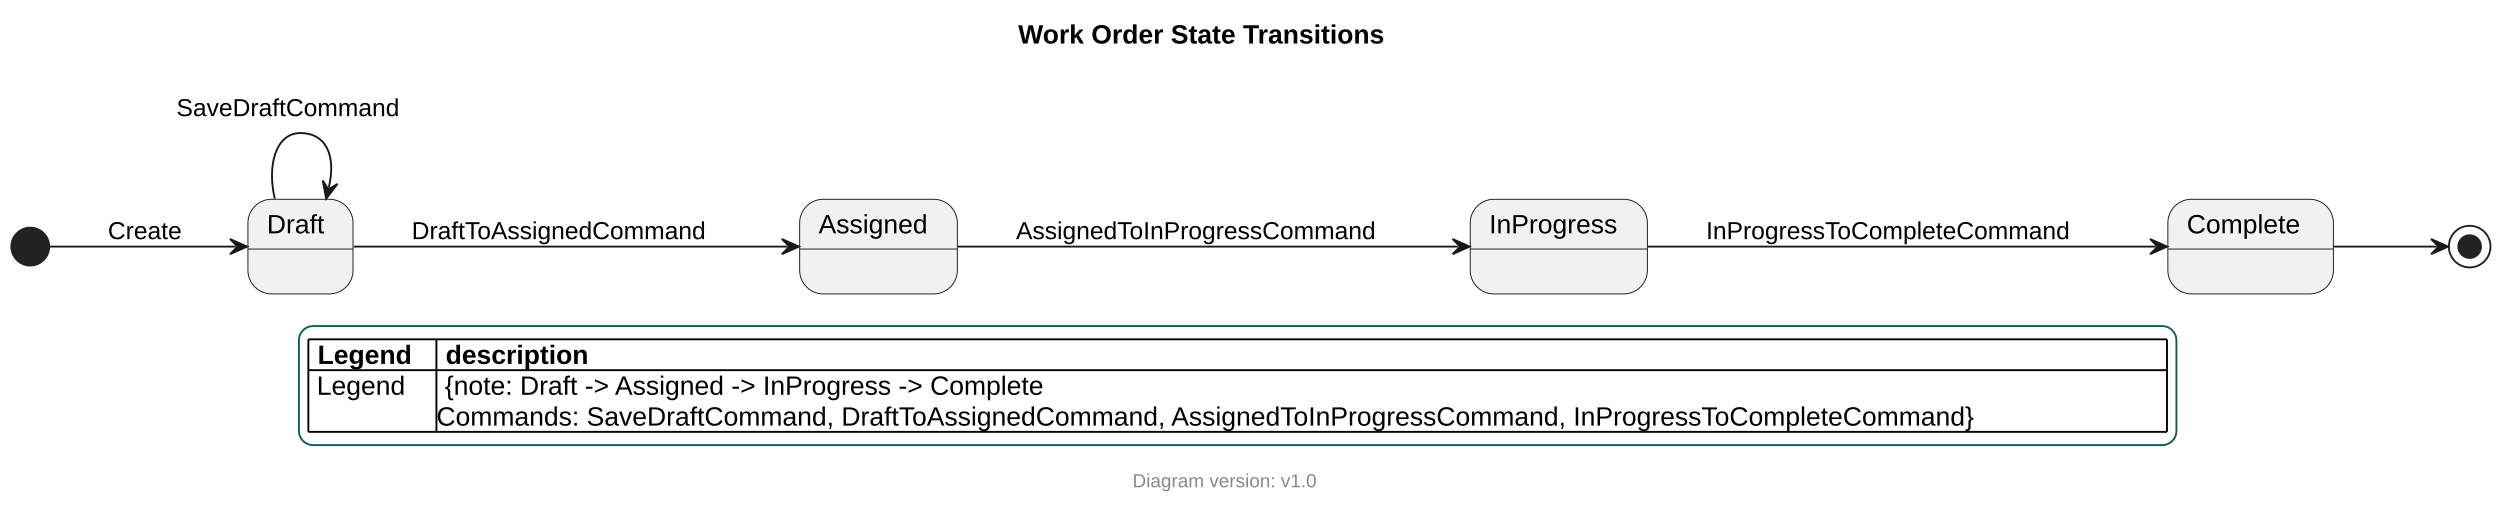
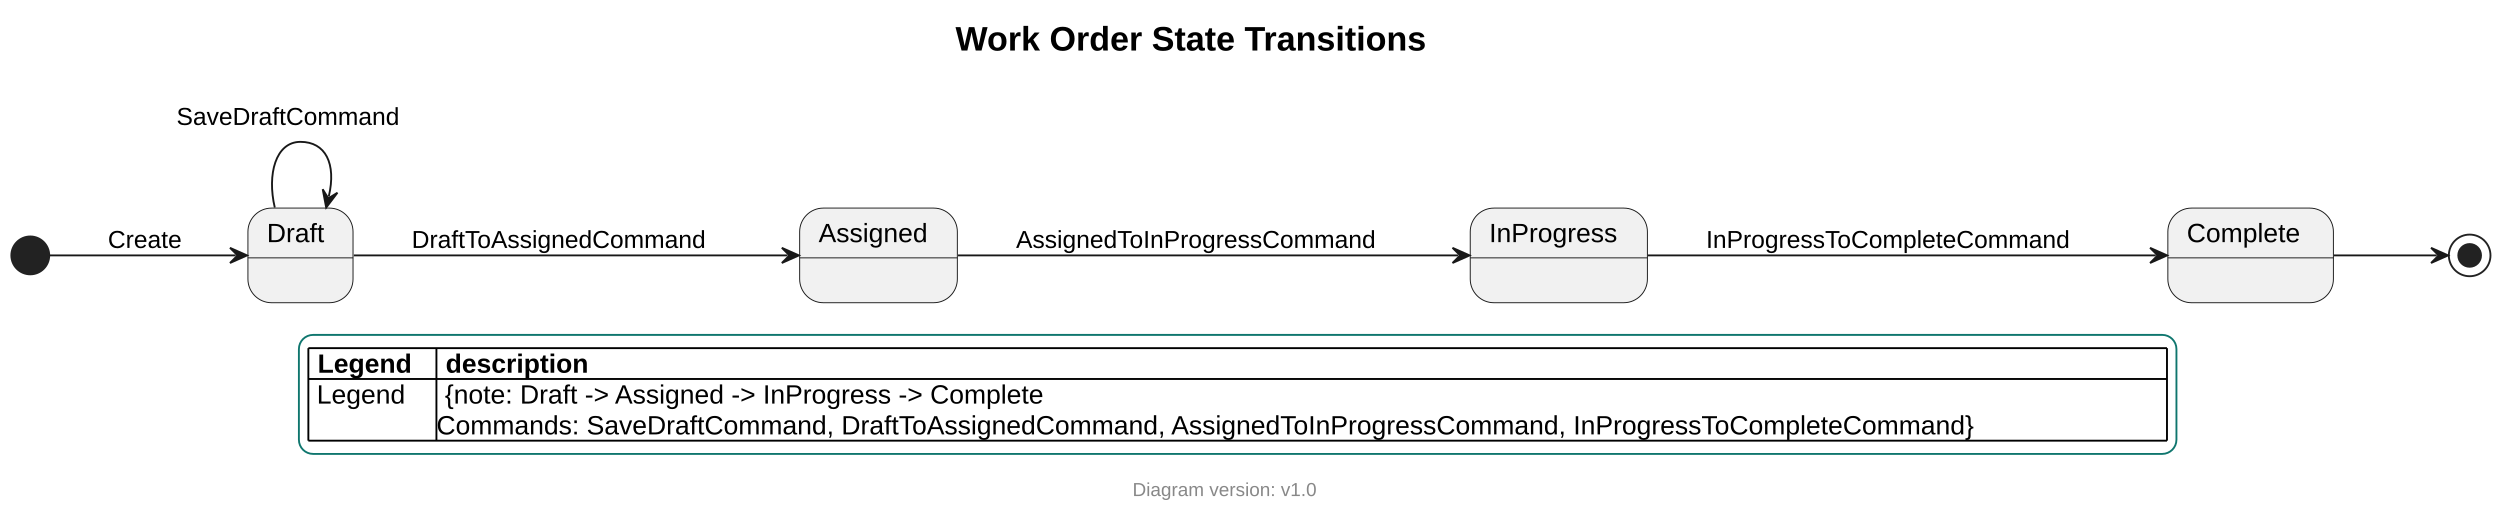
- <svg xmlns="http://www.w3.org/2000/svg" contentStyleType="text/css" data-diagram-type="STATE" height="417.188px" preserveAspectRatio="none" style="width:2064px;height:417px;background:#FFFFFF;" version="1.1" viewBox="0 0 2064 417" width="2064.062px" zoomAndPan="magnify">
+ <svg xmlns="http://www.w3.org/2000/svg" contentStyleType="text/css" data-diagram-type="STATE" height="425px" preserveAspectRatio="none" style="width:2064px;height:425px;background:#FFFFFF;" version="1.1" viewBox="0 0 2064 425" width="2064.062px" zoomAndPan="magnify">
  <defs />
  <g>
    <g class="title" data-source-line="3">
-       <text fill="#000000" font-family="'Arial'" font-size="21.875" font-weight="bold" lengthAdjust="spacing" textLength="362.411" x="840.615" y="35.93">Work Order State Transitions</text>
+       <text fill="#000000" font-family="'Segoe UI, Arial, DejaVu Sans, sans-serif'" font-size="28.125" font-weight="bold" lengthAdjust="spacing" textLength="465.958" x="788.841" y="41.731">Work Order State Transitions</text>
    </g>
    <g class="start_entity" data-qualified-name=".start." data-source-line="7" id="ent0002">
-       <ellipse cx="25" cy="203.589" fill="#222222" rx="15.625" ry="15.625" style="stroke:#222222;stroke-width:1.562;" />
+       <ellipse cx="25" cy="210.864" fill="#222222" rx="15.625" ry="15.625" style="stroke:#222222;stroke-width:1.562;" />
    </g>
    <g class="entity" data-qualified-name="Draft" id="ent0003">
-       <rect fill="#F1F1F1" height="78.125" rx="19.531" ry="19.531" style="stroke:#181818;stroke-width:0.781;" width="86.771" x="204.688" y="164.526" />
-       <line style="stroke:#181818;stroke-width:0.781;" x1="204.688" x2="291.458" y1="205.615" y2="205.615" />
-       <text fill="#000000" font-family="'Arial'" font-size="21.875" lengthAdjust="spacing" textLength="55.521" x="220.312" y="192.644">Draft</text>
+       <rect fill="#F1F1F1" height="78.125" rx="19.531" ry="19.531" style="stroke:#181818;stroke-width:0.781;" width="86.771" x="204.688" y="171.802" />
+       <line style="stroke:#181818;stroke-width:0.781;" x1="204.688" x2="291.458" y1="212.891" y2="212.891" />
+       <text fill="#000000" font-family="'Segoe UI, Arial, DejaVu Sans, sans-serif'" font-size="21.875" lengthAdjust="spacing" textLength="55.521" x="220.312" y="199.919">Draft</text>
    </g>
    <g class="entity" data-qualified-name="Assigned" id="ent0006">
-       <rect fill="#F1F1F1" height="78.125" rx="19.531" ry="19.531" style="stroke:#181818;stroke-width:0.781;" width="130.179" x="660.203" y="164.526" />
-       <line style="stroke:#181818;stroke-width:0.781;" x1="660.203" x2="790.382" y1="205.615" y2="205.615" />
-       <text fill="#000000" font-family="'Arial'" font-size="21.875" lengthAdjust="spacing" textLength="98.929" x="675.828" y="192.644">Assigned</text>
+       <rect fill="#F1F1F1" height="78.125" rx="19.531" ry="19.531" style="stroke:#181818;stroke-width:0.781;" width="130.179" x="660.203" y="171.802" />
+       <line style="stroke:#181818;stroke-width:0.781;" x1="660.203" x2="790.382" y1="212.891" y2="212.891" />
+       <text fill="#000000" font-family="'Segoe UI, Arial, DejaVu Sans, sans-serif'" font-size="21.875" lengthAdjust="spacing" textLength="98.929" x="675.828" y="199.919">Assigned</text>
    </g>
    <g class="entity" data-qualified-name="InProgress" id="ent0008">
-       <rect fill="#F1F1F1" height="78.125" rx="19.531" ry="19.531" style="stroke:#181818;stroke-width:0.781;" width="146.265" x="1213.828" y="164.526" />
-       <line style="stroke:#181818;stroke-width:0.781;" x1="1213.828" x2="1360.093" y1="205.615" y2="205.615" />
-       <text fill="#000000" font-family="'Arial'" font-size="21.875" lengthAdjust="spacing" textLength="115.015" x="1229.453" y="192.644">InProgress</text>
+       <rect fill="#F1F1F1" height="78.125" rx="19.531" ry="19.531" style="stroke:#181818;stroke-width:0.781;" width="146.265" x="1213.828" y="171.802" />
+       <line style="stroke:#181818;stroke-width:0.781;" x1="1213.828" x2="1360.093" y1="212.891" y2="212.891" />
+       <text fill="#000000" font-family="'Segoe UI, Arial, DejaVu Sans, sans-serif'" font-size="21.875" lengthAdjust="spacing" textLength="115.015" x="1229.453" y="199.919">InProgress</text>
    </g>
    <g class="entity" data-qualified-name="Complete" id="ent0010">
-       <rect fill="#F1F1F1" height="78.125" rx="19.531" ry="19.531" style="stroke:#181818;stroke-width:0.781;" width="136.673" x="1789.781" y="164.526" />
-       <line style="stroke:#181818;stroke-width:0.781;" x1="1789.781" x2="1926.454" y1="205.615" y2="205.615" />
-       <text fill="#000000" font-family="'Arial'" font-size="21.875" lengthAdjust="spacing" textLength="105.423" x="1805.406" y="192.644">Complete</text>
+       <rect fill="#F1F1F1" height="78.125" rx="19.531" ry="19.531" style="stroke:#181818;stroke-width:0.781;" width="136.673" x="1789.781" y="171.802" />
+       <line style="stroke:#181818;stroke-width:0.781;" x1="1789.781" x2="1926.454" y1="212.891" y2="212.891" />
+       <text fill="#000000" font-family="'Segoe UI, Arial, DejaVu Sans, sans-serif'" font-size="21.875" lengthAdjust="spacing" textLength="105.423" x="1805.406" y="199.919">Complete</text>
    </g>
    <g class="end_entity" data-qualified-name=".end." data-source-line="16" id="ent0012">
-       <ellipse cx="2038.953" cy="203.589" fill="none" rx="17.188" ry="17.188" style="stroke:#222222;stroke-width:1.562;" />
-       <ellipse cx="2038.953" cy="203.589" fill="#222222" rx="9.375" ry="9.375" style="stroke:#222222;stroke-width:1.562;" />
+       <ellipse cx="2038.953" cy="210.864" fill="none" rx="17.188" ry="17.188" style="stroke:#222222;stroke-width:1.562;" />
+       <ellipse cx="2038.953" cy="210.864" fill="#222222" rx="9.375" ry="9.375" style="stroke:#222222;stroke-width:1.562;" />
    </g>
    <g class="link" data-entity-1="ent0002" data-entity-2="ent0003" data-link-type="dependency" data-source-line="7" id="lnk4">
-       <path d="M41,203.589 C73.578,203.589 144.547,203.589 194.578,203.589" fill="none" id="*start*-to-Draft" style="stroke:#181818;stroke-width:1.562;" />
-       <polygon fill="#181818" points="203.953,203.589,189.891,197.339,196.141,203.589,189.891,209.839,203.953,203.589" style="stroke:#181818;stroke-width:1.562;" />
-       <text fill="#000000" font-family="'Arial'" font-size="20.312" lengthAdjust="spacing" textLength="67.94" x="89.062" y="197.443">Create</text>
+       <path d="M41,210.864 C73.578,210.864 144.547,210.864 194.578,210.864" fill="none" id="*start*-to-Draft" style="stroke:#181818;stroke-width:1.562;" />
+       <polygon fill="#181818" points="203.953,210.864,189.891,204.614,196.141,210.864,189.891,217.114,203.953,210.864" style="stroke:#181818;stroke-width:1.562;" />
+       <text fill="#000000" font-family="'Segoe UI, Arial, DejaVu Sans, sans-serif'" font-size="20.312" lengthAdjust="spacing" textLength="67.94" x="89.062" y="204.719">Create</text>
    </g>
    <g class="link" data-entity-1="ent0003" data-entity-2="ent0003" data-link-type="dependency" data-source-line="9" id="lnk5">
-       <path d="M226.859,164.089 C220.422,136.761 227.5,109.839 248.078,109.839 C268.656,109.839 277.863,127.634 271.442,154.963" fill="none" id="Draft-to-Draft" style="stroke:#181818;stroke-width:1.562;" />
-       <polygon fill="#181818" points="269.297,164.089,278.598,151.829,271.084,156.483,266.43,148.97,269.297,164.089" style="stroke:#181818;stroke-width:1.562;" />
-       <text fill="#000000" font-family="'Arial'" font-size="20.312" lengthAdjust="spacing" textLength="205.813" x="145.734" y="95.881">SaveDraftCommand</text>
+       <path d="M226.859,171.364 C220.422,144.036 227.5,117.114 248.078,117.114 C268.656,117.114 277.863,134.91 271.442,162.238" fill="none" id="Draft-to-Draft" style="stroke:#181818;stroke-width:1.562;" />
+       <polygon fill="#181818" points="269.297,171.364,278.598,159.104,271.084,163.759,266.43,156.245,269.297,171.364" style="stroke:#181818;stroke-width:1.562;" />
+       <text fill="#000000" font-family="'Segoe UI, Arial, DejaVu Sans, sans-serif'" font-size="20.312" lengthAdjust="spacing" textLength="205.813" x="145.734" y="103.156">SaveDraftCommand</text>
    </g>
    <g class="link" data-entity-1="ent0003" data-entity-2="ent0006" data-link-type="dependency" data-source-line="10" id="lnk7">
-       <path d="M292.125,203.589 C375.531,203.589 551.75,203.589 650.188,203.589" fill="none" id="Draft-to-Assigned" style="stroke:#181818;stroke-width:1.562;" />
-       <polygon fill="#181818" points="659.562,203.589,645.5,197.339,651.75,203.589,645.5,209.839,659.562,203.589" style="stroke:#181818;stroke-width:1.562;" />
-       <text fill="#000000" font-family="'Arial'" font-size="20.312" lengthAdjust="spacing" textLength="272.652" x="339.891" y="197.443">DraftToAssignedCommand</text>
+       <path d="M292.125,210.864 C375.531,210.864 551.75,210.864 650.188,210.864" fill="none" id="Draft-to-Assigned" style="stroke:#181818;stroke-width:1.562;" />
+       <polygon fill="#181818" points="659.562,210.864,645.5,204.614,651.75,210.864,645.5,217.114,659.562,210.864" style="stroke:#181818;stroke-width:1.562;" />
+       <text fill="#000000" font-family="'Segoe UI, Arial, DejaVu Sans, sans-serif'" font-size="20.312" lengthAdjust="spacing" textLength="272.652" x="339.891" y="204.719">DraftToAssignedCommand</text>
    </g>
    <g class="link" data-entity-1="ent0006" data-entity-2="ent0008" data-link-type="dependency" data-source-line="12" id="lnk9">
-       <path d="M790.938,203.589 C895.812,203.589 1094.031,203.589 1203.906,203.589" fill="none" id="Assigned-to-InProgress" style="stroke:#181818;stroke-width:1.562;" />
-       <polygon fill="#181818" points="1213.281,203.589,1199.219,197.339,1205.469,203.589,1199.219,209.839,1213.281,203.589" style="stroke:#181818;stroke-width:1.562;" />
-       <text fill="#000000" font-family="'Arial'" font-size="20.312" lengthAdjust="spacing" textLength="327.896" x="838.828" y="197.443">AssignedToInProgressCommand</text>
+       <path d="M790.938,210.864 C895.812,210.864 1094.031,210.864 1203.906,210.864" fill="none" id="Assigned-to-InProgress" style="stroke:#181818;stroke-width:1.562;" />
+       <polygon fill="#181818" points="1213.281,210.864,1199.219,204.614,1205.469,210.864,1199.219,217.114,1213.281,210.864" style="stroke:#181818;stroke-width:1.562;" />
+       <text fill="#000000" font-family="'Segoe UI, Arial, DejaVu Sans, sans-serif'" font-size="20.312" lengthAdjust="spacing" textLength="327.896" x="838.828" y="204.719">AssignedToInProgressCommand</text>
    </g>
    <g class="link" data-entity-1="ent0008" data-entity-2="ent0010" data-link-type="dependency" data-source-line="14" id="lnk11">
-       <path d="M1360.453,203.589 C1471.062,203.589 1672,203.589 1779.797,203.589" fill="none" id="InProgress-to-Complete" style="stroke:#181818;stroke-width:1.562;" />
-       <polygon fill="#181818" points="1789.172,203.589,1775.109,197.339,1781.359,203.589,1775.109,209.839,1789.172,203.589" style="stroke:#181818;stroke-width:1.562;" />
-       <text fill="#000000" font-family="'Arial'" font-size="20.312" lengthAdjust="spacing" textLength="333.926" x="1408.531" y="197.443">InProgressToCompleteCommand</text>
+       <path d="M1360.453,210.864 C1471.062,210.864 1672,210.864 1779.797,210.864" fill="none" id="InProgress-to-Complete" style="stroke:#181818;stroke-width:1.562;" />
+       <polygon fill="#181818" points="1789.172,210.864,1775.109,204.614,1781.359,210.864,1775.109,217.114,1789.172,210.864" style="stroke:#181818;stroke-width:1.562;" />
+       <text fill="#000000" font-family="'Segoe UI, Arial, DejaVu Sans, sans-serif'" font-size="20.312" lengthAdjust="spacing" textLength="333.926" x="1408.531" y="204.719">InProgressToCompleteCommand</text>
    </g>
    <g class="link" data-entity-1="ent0010" data-entity-2="ent0012" data-link-type="dependency" data-source-line="16" id="lnk13">
-       <path d="M1926.859,203.589 C1961.062,203.589 1990.453,203.589 2011.781,203.589" fill="none" id="Complete-to-*end*" style="stroke:#181818;stroke-width:1.562;" />
-       <polygon fill="#181818" points="2021.156,203.589,2007.094,197.339,2013.344,203.589,2007.094,209.839,2021.156,203.589" style="stroke:#181818;stroke-width:1.562;" />
+       <path d="M1926.859,210.864 C1961.062,210.864 1990.453,210.864 2011.781,210.864" fill="none" id="Complete-to-*end*" style="stroke:#181818;stroke-width:1.562;" />
+       <polygon fill="#181818" points="2021.156,210.864,2007.094,204.614,2013.344,210.864,2007.094,217.114,2021.156,210.864" style="stroke:#181818;stroke-width:1.562;" />
    </g>
-     <g class="legend" data-source-line="34">
-       <rect fill="none" height="98.267" rx="11.719" ry="11.719" style="stroke:#145A57;stroke-width:1.562;" width="1550.101" x="246.77" y="269.214" />
-       <text fill="#000000" font-family="'Arial'" font-size="21.875" font-weight="bold" lengthAdjust="spacing" textLength="90.501" x="262.198" y="300.456">Legend</text>
-       <text fill="#000000" font-family="'Arial'" font-size="21.875" font-weight="bold" lengthAdjust="spacing" textLength="138.983" x="367.931" y="300.456">description</text>
-       <text fill="#000000" font-family="'Arial'" font-size="21.875" lengthAdjust="spacing" textLength="80.739" x="261.536" y="325.92">Legend</text>
-       <text fill="#000000" font-family="'Arial'" font-size="21.875" lengthAdjust="spacing" textLength="572.798" x="367.269" y="325.92">{note: Draft -&gt; Assigned -&gt; InProgress -&gt; Complete</text>
-       <text fill="#000000" font-family="'Arial'" font-size="21.875" lengthAdjust="spacing" textLength="1421.79" x="360.315" y="351.384">Commands: SaveDraftCommand, DraftToAssignedCommand, AssignedToInProgressCommand, InProgressToCompleteCommand}</text>
-       <line style="stroke:#000000;stroke-width:1.562;" x1="254.583" x2="1789.058" y1="280.151" y2="280.151" />
-       <line style="stroke:#000000;stroke-width:1.562;" x1="254.583" x2="1789.058" y1="305.615" y2="305.615" />
-       <line style="stroke:#000000;stroke-width:1.562;" x1="254.583" x2="1789.058" y1="356.543" y2="356.543" />
-       <line style="stroke:#000000;stroke-width:1.562;" x1="254.583" x2="254.583" y1="280.151" y2="356.543" />
-       <line style="stroke:#000000;stroke-width:1.562;" x1="360.315" x2="360.315" y1="280.151" y2="356.543" />
-       <line style="stroke:#000000;stroke-width:1.562;" x1="1789.058" x2="1789.058" y1="280.151" y2="356.543" />
+     <g class="legend" data-source-line="54">
+       <rect fill="none" height="98.267" rx="11.719" ry="11.719" style="stroke:#0F766E;stroke-width:1.562;" width="1550.101" x="246.77" y="276.489" />
+       <text fill="#000000" font-family="'Segoe UI, Arial, DejaVu Sans, sans-serif'" font-size="21.875" font-weight="bold" lengthAdjust="spacing" textLength="90.501" x="262.198" y="307.732">Legend</text>
+       <text fill="#000000" font-family="'Segoe UI, Arial, DejaVu Sans, sans-serif'" font-size="21.875" font-weight="bold" lengthAdjust="spacing" textLength="138.983" x="367.931" y="307.732">description</text>
+       <text fill="#000000" font-family="'Segoe UI, Arial, DejaVu Sans, sans-serif'" font-size="21.875" lengthAdjust="spacing" textLength="80.739" x="261.536" y="333.195">Legend</text>
+       <text fill="#000000" font-family="'Segoe UI, Arial, DejaVu Sans, sans-serif'" font-size="21.875" lengthAdjust="spacing" textLength="572.798" x="367.269" y="333.195">{note: Draft -&gt; Assigned -&gt; InProgress -&gt; Complete</text>
+       <text fill="#000000" font-family="'Segoe UI, Arial, DejaVu Sans, sans-serif'" font-size="21.875" lengthAdjust="spacing" textLength="1421.79" x="360.315" y="358.659">Commands: SaveDraftCommand, DraftToAssignedCommand, AssignedToInProgressCommand, InProgressToCompleteCommand}</text>
+       <line style="stroke:#000000;stroke-width:1.562;" x1="254.583" x2="1789.058" y1="287.427" y2="287.427" />
+       <line style="stroke:#000000;stroke-width:1.562;" x1="254.583" x2="1789.058" y1="312.891" y2="312.891" />
+       <line style="stroke:#000000;stroke-width:1.562;" x1="254.583" x2="1789.058" y1="363.818" y2="363.818" />
+       <line style="stroke:#000000;stroke-width:1.562;" x1="254.583" x2="254.583" y1="287.427" y2="363.818" />
+       <line style="stroke:#000000;stroke-width:1.562;" x1="360.315" x2="360.315" y1="287.427" y2="363.818" />
+       <line style="stroke:#000000;stroke-width:1.562;" x1="1789.058" x2="1789.058" y1="287.427" y2="363.818" />
    </g>
-     <g class="footer" data-source-line="27">
-       <text fill="#888888" font-family="'Arial'" font-size="15.625" lengthAdjust="spacing" textLength="173.607" x="935.017" y="402.296">Diagram version: v1.0</text>
+     <g class="footer" data-source-line="47">
+       <text fill="#888888" font-family="'Segoe UI, Arial, DejaVu Sans, sans-serif'" font-size="15.625" lengthAdjust="spacing" textLength="173.607" x="935.017" y="409.572">Diagram version: v1.0</text>
    </g>
  </g>
</svg>
